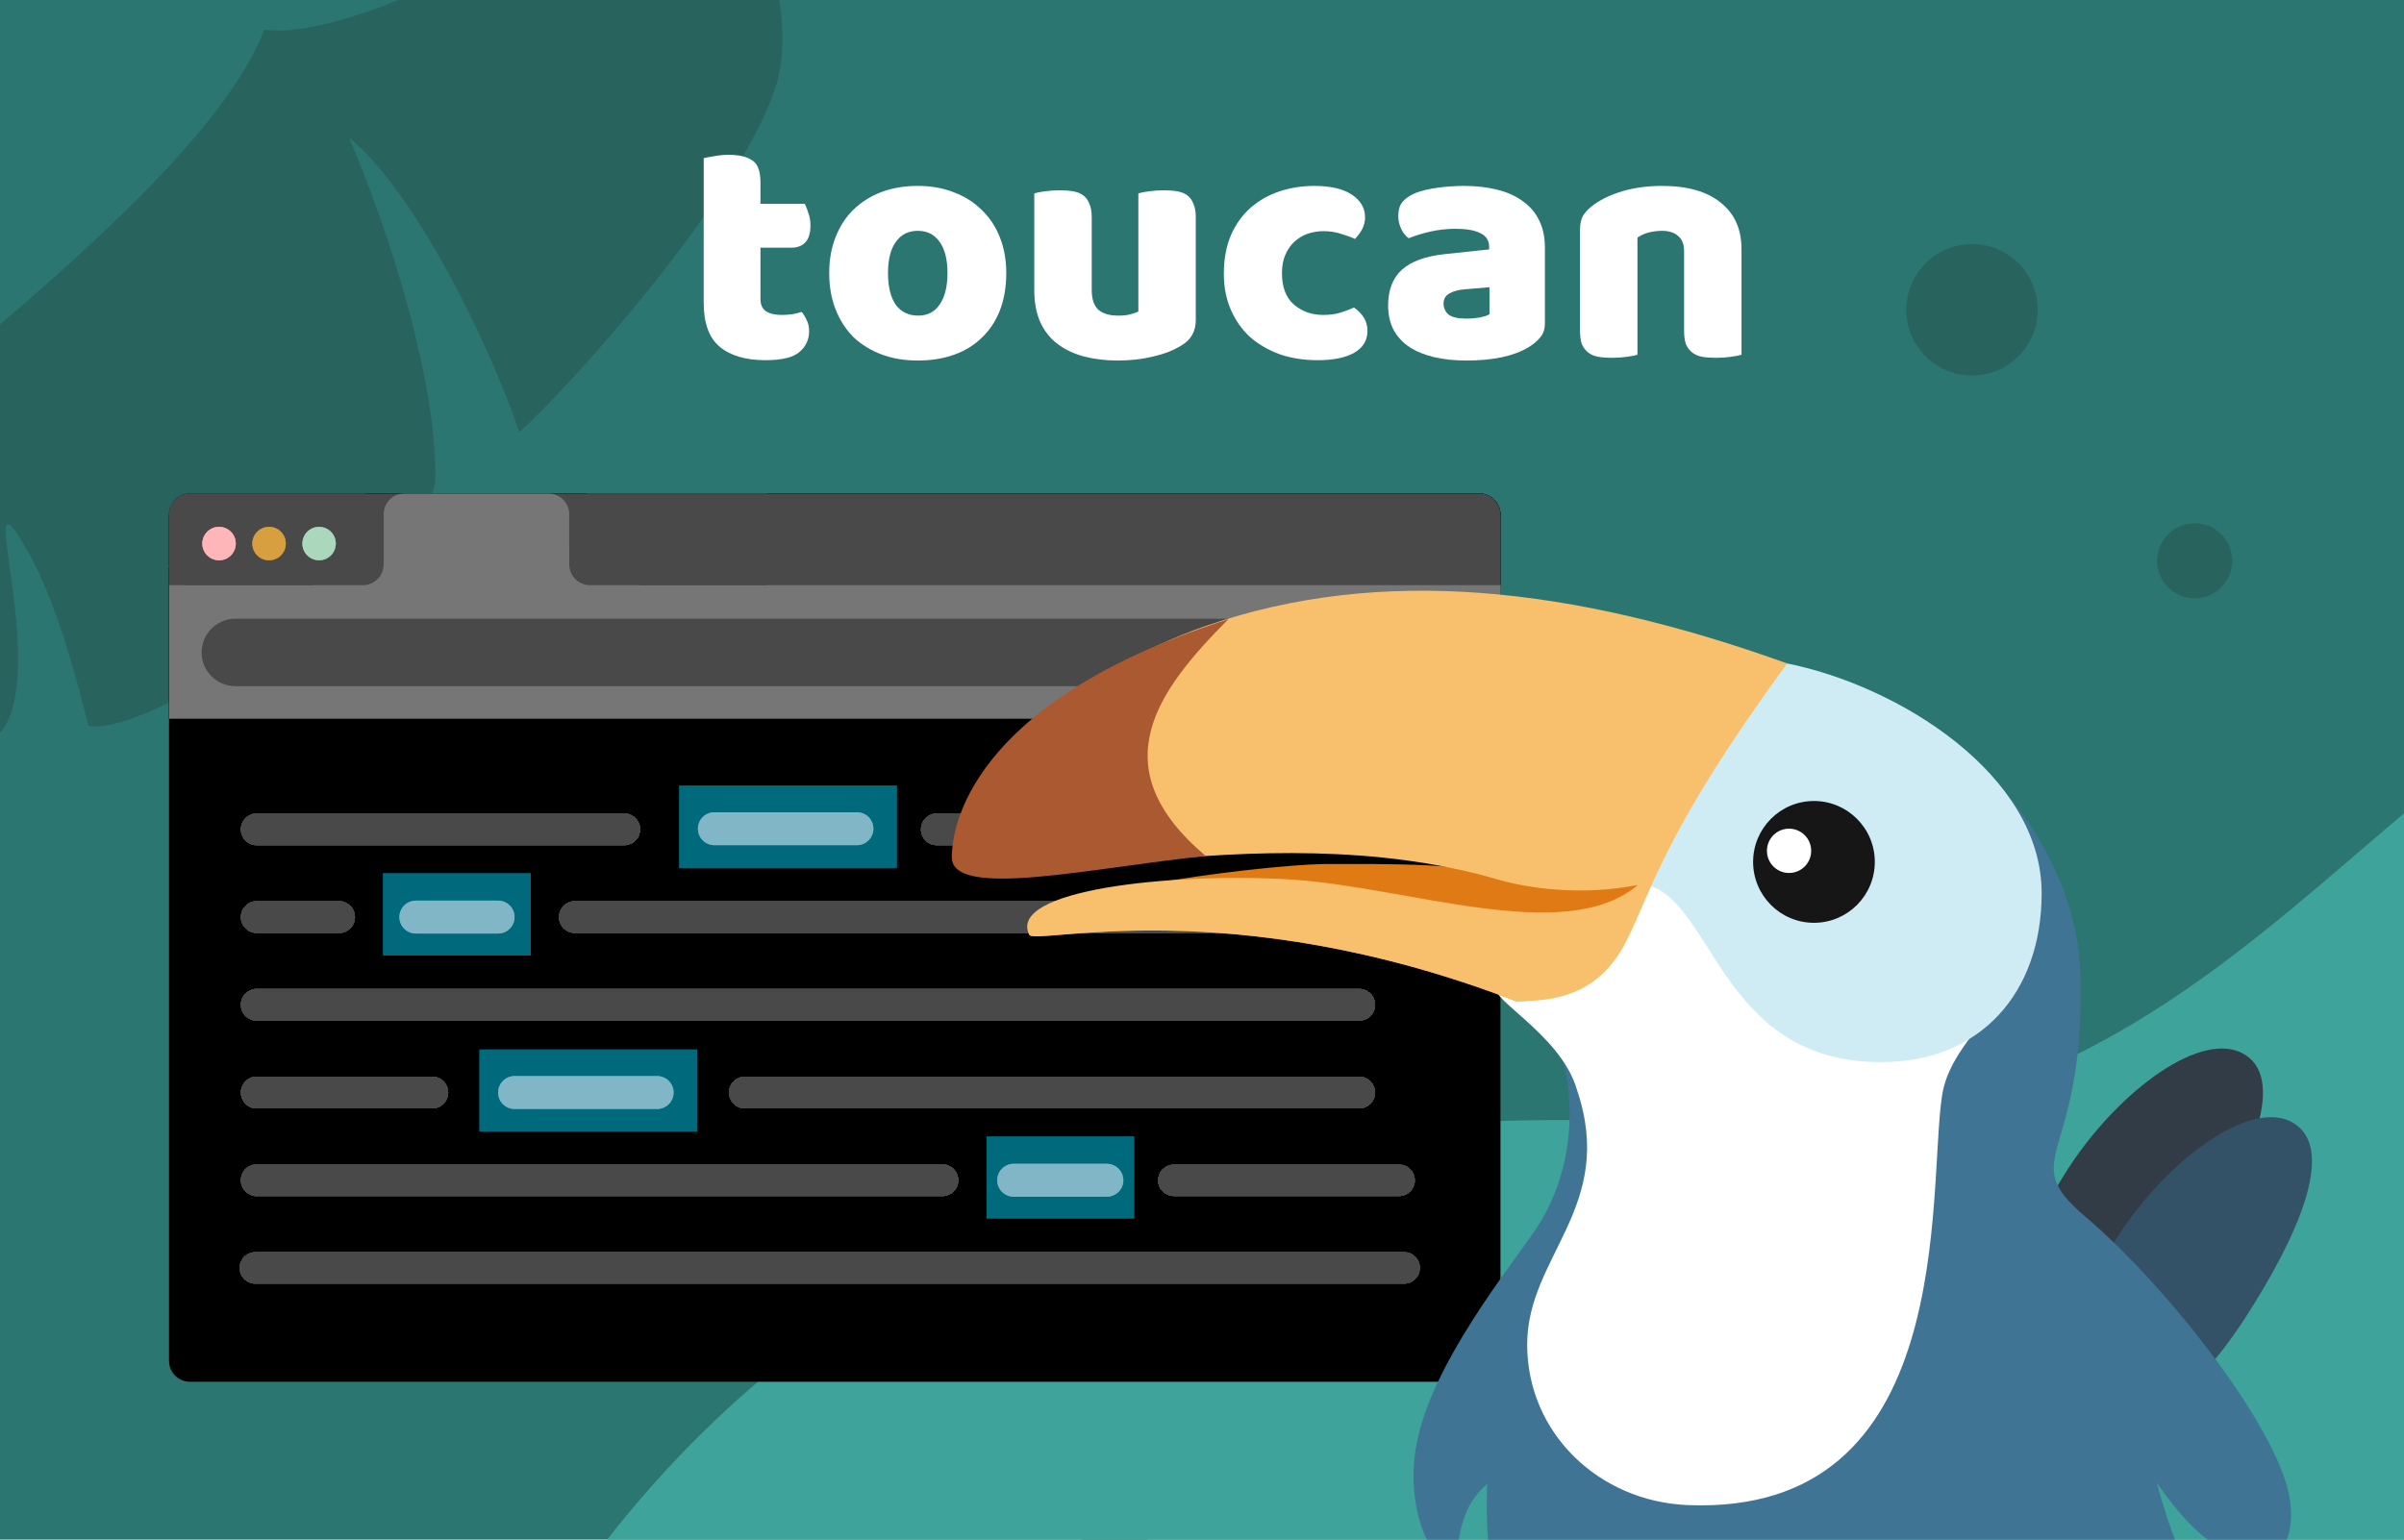
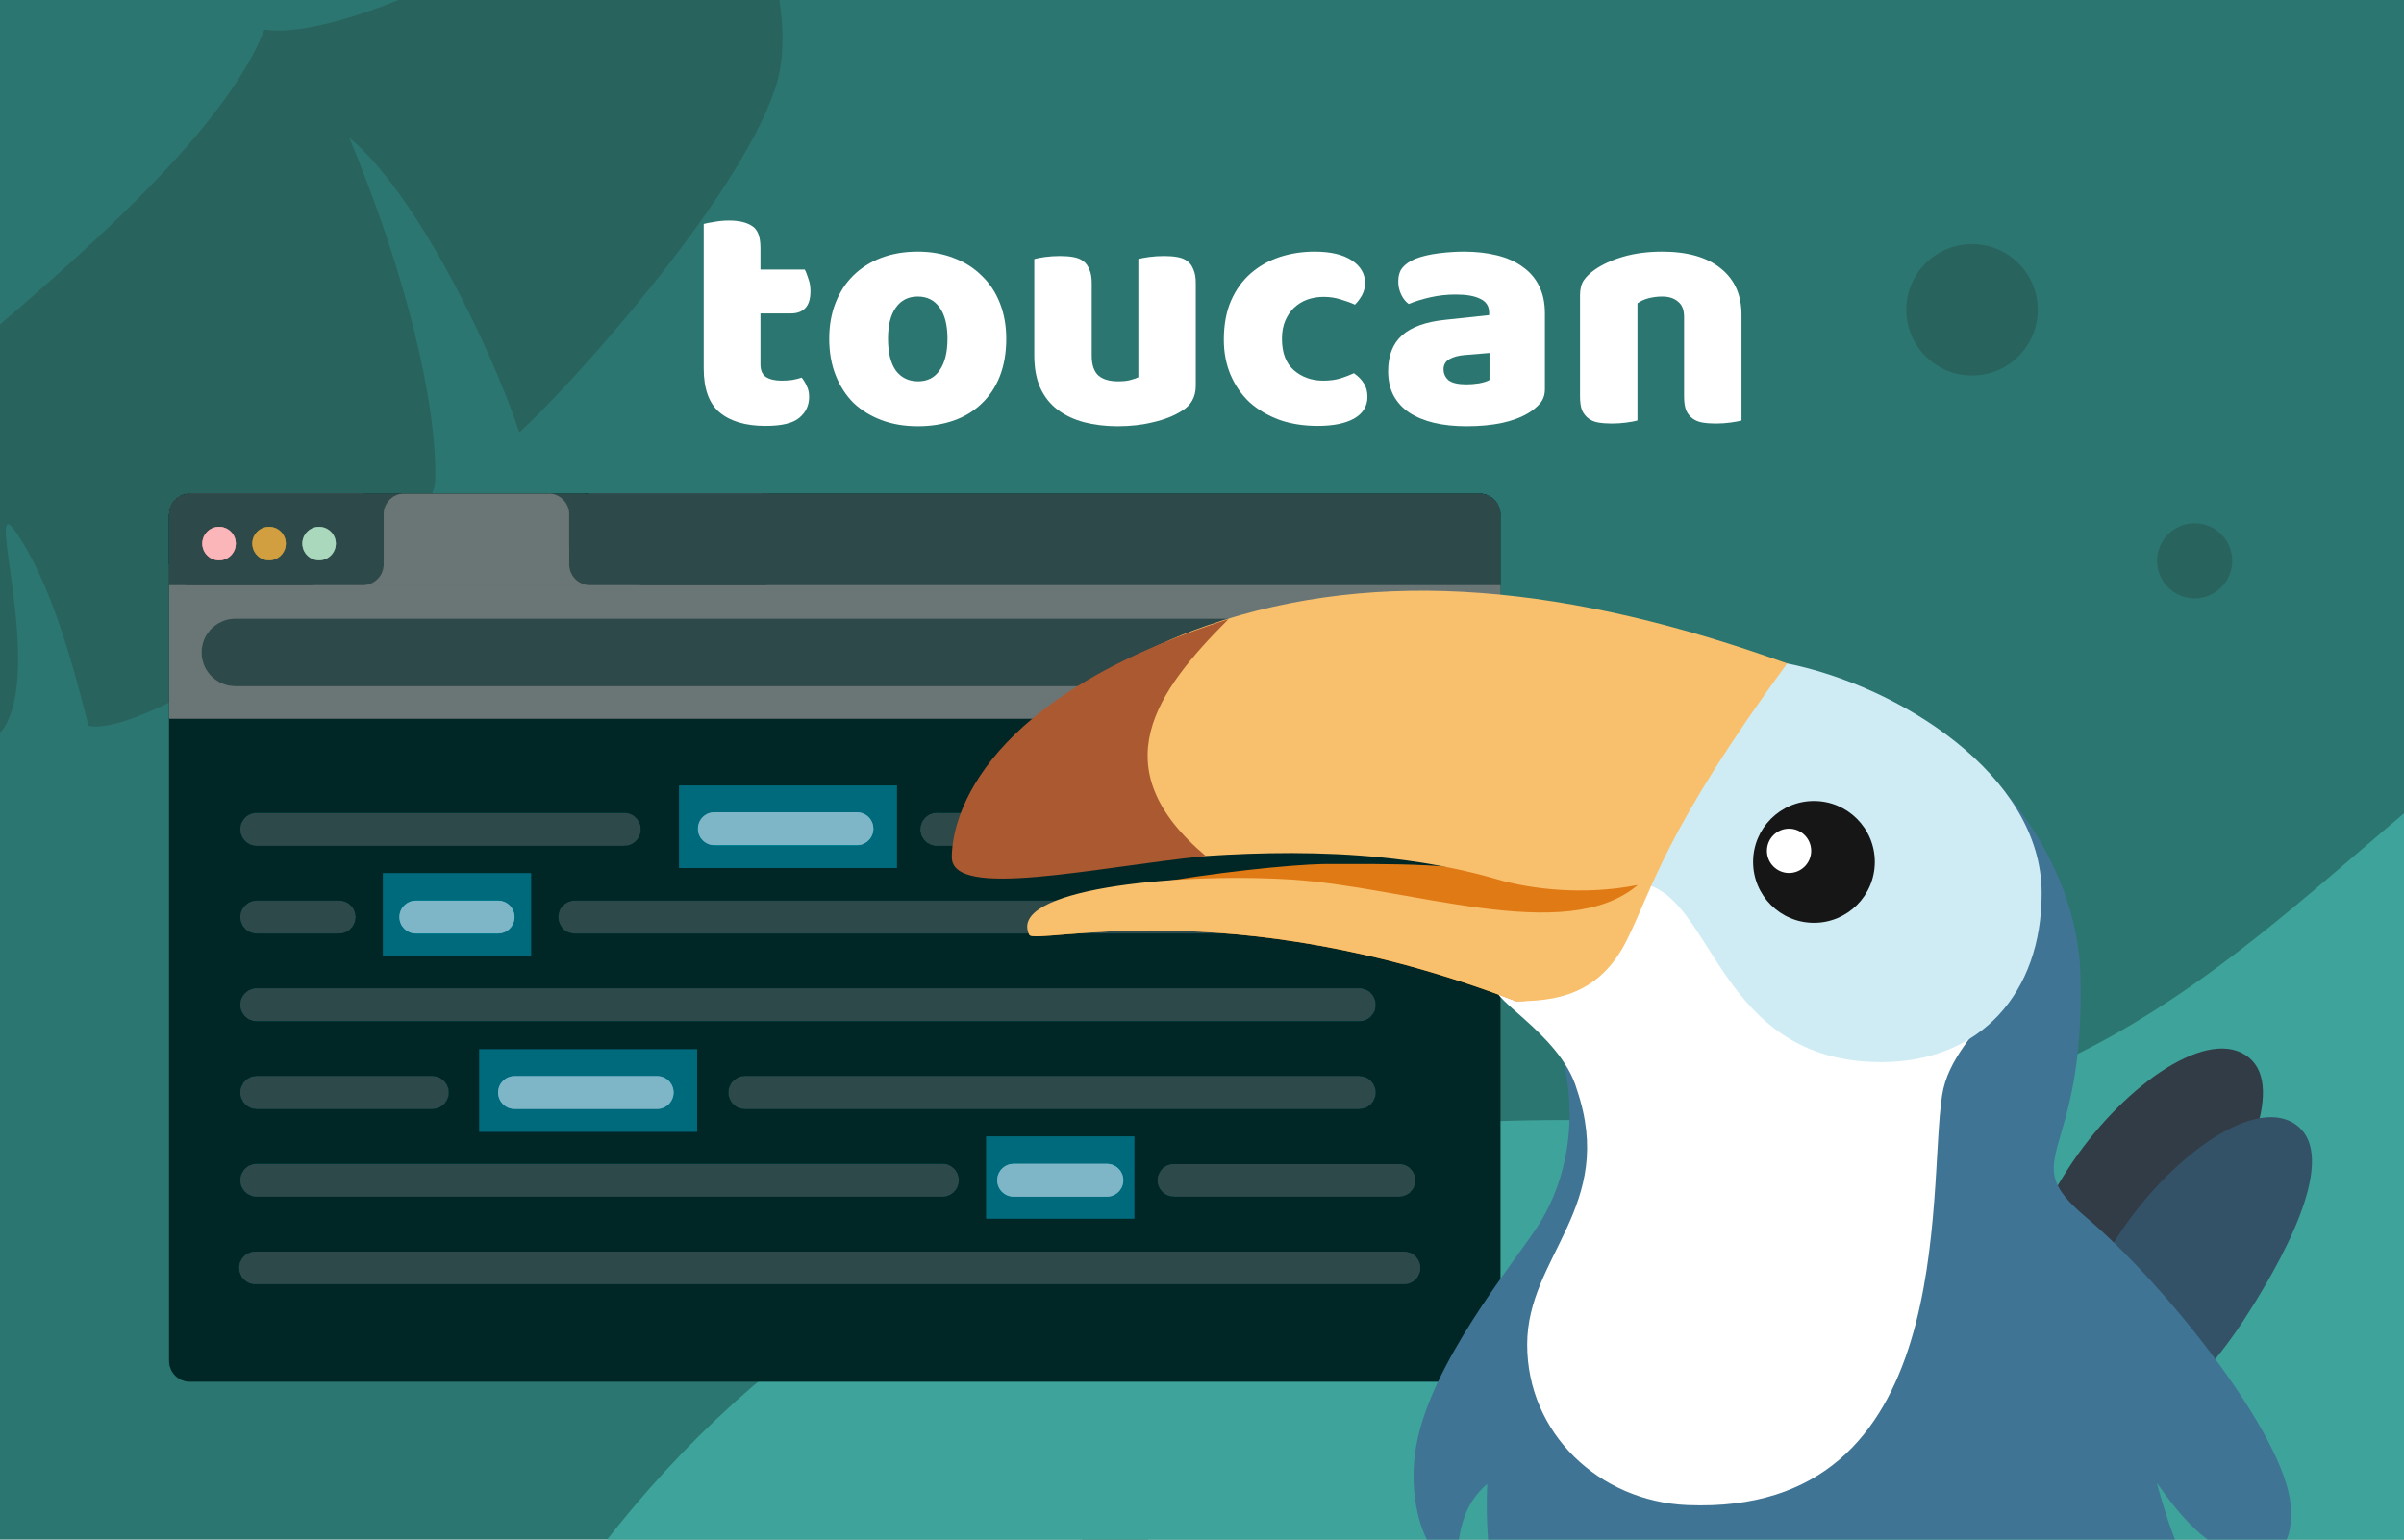
<svg xmlns="http://www.w3.org/2000/svg" width="256" height="164" viewBox="0 0 256 164" fill="none">
  <g clip-path="url(#clip0)">
    <rect width="256" height="164" fill="#2B7670" />
    <path opacity="0.5" d="M36.796 141.445C76.16 107.409 138.911 120.794 117.19 91.903C98.195 66.643 36.796 141.445 36.796 141.445Z" fill="#274F4C" />
    <path opacity="0.5" d="M210 40C213.866 40 217 36.866 217 33C217 29.134 213.866 26 210 26C206.134 26 203 29.134 203 33C203 36.866 206.134 40 210 40Z" fill="#274F4C" />
    <path opacity="0.5" d="M118.747 169.384C120.871 169.384 122.592 167.662 122.592 165.539C122.592 163.415 120.871 161.694 118.747 161.694C116.624 161.694 114.902 163.415 114.902 165.539C114.902 167.662 116.624 169.384 118.747 169.384Z" fill="#274F4C" />
    <path opacity="0.5" d="M233.709 63.74C235.918 63.74 237.708 61.949 237.708 59.74C237.708 57.531 235.918 55.74 233.709 55.74C231.499 55.74 229.708 57.531 229.708 59.74C229.708 61.949 231.499 63.74 233.709 63.74Z" fill="#274F4C" />
    <path opacity="0.5" d="M87.507 80.948C89.895 80.948 91.832 79.227 91.832 77.103C91.832 74.98 89.895 73.258 87.507 73.258C85.118 73.258 83.181 74.98 83.181 77.103C83.181 79.227 85.118 80.948 87.507 80.948Z" fill="#274F4C" />
    <path opacity="0.5" d="M92.694 -92.064C87.511 -74.132 77.915 -52.458 67.939 -33.582C72.768 -26.181 86.735 -3.19 82.555 9.4C78.628 21.228 60.807 41.078 55.309 46.045C51.927 36.046 44.026 20.291 37.197 14.673C43.425 29.601 46.568 43.324 46.346 51.22C46.152 58.18 16.235 78.763 9.425 77.317C7.595 70.007 5.248 61.801 1.695 56.682C-1.859 51.563 4.906 71.56 0.184 77.871C-11.071 87.357 -28.416 84.225 -36.155 90.486C-39.5 88.832 -40.484 84.022 -40.484 84.022C-40.484 84.022 -42.277 85.057 -42.258 89.229C-47.396 88.61 -49.914 85.284 -55.741 88.647C-49.162 66.922 18.512 27.851 28.159 3.159C34.004 3.968 44.381 -0.829 44.381 -0.829C44.381 -0.829 38.864 -0.034 35.191 -3.291C48.687 -14.071 45.078 -31.707 61.413 -36.441C72.657 -51.215 85.561 -79.579 88.97 -92.304C88.97 -92.304 90.694 -94.494 92.694 -92.064Z" fill="#274F4C" />
    <path opacity="0.5" d="M43.238 138.236C56.359 105.159 95.122 86.459 66.567 79.113C35.496 71.125 43.238 138.236 43.238 138.236Z" fill="#274F4C" />
    <path opacity="0.5" d="M36.044 135.91C57.978 145.848 119.21 153.906 105.717 136.201C89.77 115.278 36.044 135.91 36.044 135.91Z" fill="#274F4C" />
    <path d="M41.307 206.939C24.75 250.288 81.162 329.525 186.743 344.061C278.702 356.72 352.433 276.775 374.189 239.092C417.306 168.678 385.777 93.905 322.317 70.797C258.856 47.689 251.404 122.955 183.557 120.02C91.279 112.689 57.864 163.589 41.307 206.939Z" fill="#3EA39A" />
    <g filter="url(#filter0_d)">
      <g clip-path="url(#clip1)">
-         <rect x="18" y="52.576" width="141.783" height="94.611" rx="2.219" fill="white" />
+         <rect x="18" y="52.576" width="141.783" height="94.611" rx="2.219" fill="#f1f1f1" />
        <rect x="18" y="52.576" width="155.356" height="23.969" fill="#EBEBEB" />
        <rect opacity="0.5" x="18" y="62.341" width="155.356" height="14.204" fill="#CDCDCD" />
        <path opacity="0.5" d="M40.86 54.795C40.86 53.569 41.853 52.576 43.079 52.576H58.393C59.618 52.576 60.612 53.569 60.612 54.795V62.341H40.86V54.795Z" fill="#CDCDCD" />
        <path opacity="0.5" d="M33.314 58.346C33.314 57.12 34.307 56.127 35.533 56.127H38.64C39.866 56.127 40.86 57.12 40.86 58.346V62.341H33.314V58.346Z" fill="#CDCDCD" />
        <path d="M18 54.795C18 53.569 18.994 52.576 20.219 52.576H38.64C39.866 52.576 40.86 53.569 40.86 54.795V60.121C40.86 61.347 39.866 62.341 38.64 62.341H20.219C18.994 62.341 18 61.347 18 60.121V54.795Z" fill="#EBEBEB" />
        <path opacity="0.5" d="M60.612 58.346C60.612 57.12 61.606 56.127 62.831 56.127H65.939C67.164 56.127 68.158 57.12 68.158 58.346V62.341H60.612V58.346Z" fill="#CDCDCD" />
        <path d="M60.612 54.795C60.612 53.569 61.606 52.576 62.831 52.576H81.252C82.478 52.576 83.472 53.569 83.472 54.795V60.121C83.472 61.347 82.478 62.341 81.252 62.341H62.831C61.606 62.341 60.612 61.347 60.612 60.121V54.795Z" fill="#EBEBEB" />
        <circle cx="23.326" cy="57.902" r="1.776" fill="#D7323E" />
        <circle cx="28.653" cy="57.902" r="1.776" fill="#F8C06D" />
        <rect x="51.04" y="111.772" width="23.198" height="8.787" fill="#CFECF5" />
        <rect x="72.316" y="83.672" width="23.198" height="8.787" fill="#CFECF5" />
        <rect x="105.023" y="121.051" width="15.769" height="8.761" fill="#CFECF5" />
        <rect x="40.778" y="93.016" width="15.769" height="8.761" fill="#CFECF5" />
        <rect x="25.593" y="86.592" width="42.635" height="3.504" rx="1.752" fill="#EBEBEB" />
        <rect x="98.014" y="86.592" width="48.476" height="3.504" rx="1.752" fill="#EBEBEB" />
        <rect x="25.593" y="95.937" width="12.265" height="3.504" rx="1.752" fill="#EBEBEB" />
        <rect x="59.467" y="95.937" width="87.023" height="3.504" rx="1.752" fill="#EBEBEB" />
        <rect x="25.593" y="105.281" width="120.898" height="3.504" rx="1.752" fill="#EBEBEB" />
        <rect x="25.593" y="114.626" width="22.194" height="3.504" rx="1.752" fill="#EBEBEB" />
        <rect x="53.043" y="114.626" width="18.689" height="3.504" rx="1.752" fill="#83C2D6" />
        <rect x="74.32" y="86.526" width="18.689" height="3.504" rx="1.752" fill="#83C2D6" />
        <rect x="106.191" y="123.971" width="13.433" height="3.504" rx="1.752" fill="#83C2D6" />
        <rect x="42.53" y="95.937" width="12.265" height="3.504" rx="1.752" fill="#83C2D6" />
        <rect x="77.573" y="114.626" width="68.918" height="3.504" rx="1.752" fill="#EBEBEB" />
        <rect x="25.593" y="123.971" width="76.51" height="3.504" rx="1.752" fill="#EBEBEB" />
        <rect x="25.462" y="133.328" width="125.793" height="3.465" rx="1.732" fill="#EBEBEB" />
        <rect x="123.271" y="124" width="27.451" height="3.465" rx="1.732" fill="#EBEBEB" />
        <circle cx="33.979" cy="57.902" r="1.776" fill="#7EC49C" />
        <rect x="21.465" y="65.901" width="134.321" height="7.196" rx="3.598" fill="#EBEBEB" />
      </g>
    </g>
    <path d="M220.225 124.5C214.829 132.857 212.814 140.997 217.291 143.893C221.768 146.789 228.502 141.386 233.898 133.028C239.295 124.671 243.589 115.275 239.112 112.379C234.641 109.483 225.621 116.148 220.225 124.5Z" fill="#323C46" />
    <path d="M225.445 131.813C220.048 140.171 218.033 148.311 222.511 151.207C226.988 154.103 233.722 148.7 239.118 140.342C244.514 131.985 248.809 122.589 244.332 119.693C239.854 116.797 230.835 123.456 225.445 131.813Z" fill="#335267" />
    <path d="M163.611 130.84C160.86 134.963 152.465 145.191 150.845 153.837C149.649 160.213 152.1 166.223 154.379 166.223C155.899 166.223 154.379 161.505 158.374 158.066C158.173 162.543 158.327 174.086 164.394 181.559C172.053 190.996 177.355 192.175 179.122 191.586C180.89 190.996 183.246 186.277 183.246 186.277L183.205 185.982C186.392 186.938 189.768 187.457 193.261 187.457C196.978 187.457 200.56 186.873 203.924 185.799C204.313 186.531 206.775 191.043 208.401 191.586C210.169 192.175 215.471 190.996 223.129 181.559C226.316 177.631 232.732 166.223 232.732 166.223C231.719 164.873 230.517 161.021 229.674 157.966C232.249 161.576 235.006 164.908 238.623 165.634C241.569 166.223 244.337 165.687 243.925 160.325C243.36 153 230.858 137.051 222.128 129.655C214.469 123.167 222.128 123.757 221.539 103.703C221.097 88.727 206.801 73.141 191.831 73.141C176.862 73.141 149.478 98.253 161.449 107.242C163.805 109.011 166.109 110.792 166.751 114.319C167.929 120.807 166.362 126.723 163.611 130.84Z" fill="#3F7494" />
    <path d="M206.811 116.679C205.226 127.006 208.578 161.505 179.711 160.325C170.286 159.942 162.627 152.669 162.627 143.221C162.627 133.772 172.155 128.545 167.929 116.089C166.15 109.849 157.378 105.861 159.682 104.882C165.844 102.264 179.466 69.17 191.313 71.329C197.794 72.509 214.057 79.361 216.237 91.906C218.593 105.472 207.989 109.011 206.811 116.679Z" fill="white" />
    <path d="M217.415 95.15C217.415 105.738 210.905 113.14 200.331 113.14C182.77 113.14 182.511 95.15 174.744 94.112C174.744 83.525 179.947 68.597 190.316 70.673C202.098 73.032 217.415 82.469 217.415 95.15Z" fill="#CFECF5" />
    <path d="M173.231 98.984C173.231 101.102 168.607 106.652 161.449 106.652C130.815 94.856 110.196 100.754 109.607 99.574C107.487 95.33 134.186 92.175 140.829 92.041C148.034 92.041 156.111 91.853 162.038 93.676C164.165 94.331 171.552 90.851 173.82 91.906C176.088 92.962 173.231 98.542 173.231 98.984Z" fill="#E07A15" />
    <path d="M128.588 66.615C114.579 71.434 101.263 82.676 103.03 91.523C104.049 96.619 133.843 86.203 159.469 93.676C162.827 94.655 168.518 95.445 174.409 94.266C166.718 100.843 149.89 94.417 137.295 93.676C124.7 92.935 107.221 94.796 109.607 99.574C110.196 100.754 130.815 94.856 161.449 106.652C165.52 106.652 170.286 106.062 173.231 100.164C176 94.614 177.355 88.368 190.316 70.673C167.34 62.416 147.027 60.275 128.588 66.615Z" fill="#F8C06D" />
    <path d="M128.402 91.186C116.619 92.366 101.359 95.876 101.359 91.317C101.359 86.757 104.894 74.212 130.815 65.954C123.156 73.622 117.209 81.749 128.402 91.186Z" fill="#AB5930" />
    <path d="M193.167 98.3C196.746 98.3 199.647 95.395 199.647 91.812C199.647 88.229 196.746 85.324 193.167 85.324C189.588 85.324 186.687 88.229 186.687 91.812C186.687 95.395 189.588 98.3 193.167 98.3Z" fill="#161616" />
    <path d="M190.516 92.992C191.817 92.992 192.872 91.935 192.872 90.632C192.872 89.329 191.817 88.273 190.516 88.273C189.214 88.273 188.159 89.329 188.159 90.632C188.159 91.935 189.214 92.992 190.516 92.992Z" fill="white" />
-     <g transform="translate(-60, -12) scale(1.5)">
+     <g transform="translate(-60, -5) scale(1.5)">
      <path d="M93.987 29.213C93.987 29.629 94.115 29.925 94.371 30.101C94.643 30.277 95.019 30.365 95.498 30.365C95.738 30.365 95.986 30.349 96.242 30.317C96.498 30.269 96.722 30.213 96.914 30.149C97.058 30.325 97.177 30.524 97.273 30.748C97.385 30.956 97.441 31.212 97.441 31.516C97.441 32.124 97.209 32.619 96.746 33.003C96.298 33.387 95.498 33.579 94.347 33.579C92.94 33.579 91.853 33.259 91.085 32.619C90.334 31.98 89.958 30.94 89.958 29.501V19.235C90.134 19.187 90.381 19.139 90.701 19.091C91.037 19.027 91.389 18.995 91.757 18.995C92.46 18.995 93.004 19.123 93.388 19.379C93.787 19.619 93.987 20.139 93.987 20.938V22.473H97.129C97.225 22.649 97.313 22.873 97.393 23.145C97.489 23.401 97.537 23.689 97.537 24.008C97.537 24.568 97.409 24.976 97.153 25.232C96.914 25.471 96.586 25.591 96.17 25.591H93.987V29.213Z" fill="white" />
      <path d="M111.438 27.39C111.438 28.382 111.286 29.269 110.982 30.053C110.678 30.82 110.247 31.468 109.687 31.996C109.143 32.523 108.488 32.923 107.72 33.195C106.952 33.467 106.097 33.603 105.154 33.603C104.21 33.603 103.355 33.459 102.587 33.171C101.819 32.883 101.156 32.475 100.596 31.948C100.053 31.404 99.629 30.748 99.325 29.981C99.021 29.213 98.869 28.35 98.869 27.39C98.869 26.447 99.021 25.591 99.325 24.824C99.629 24.056 100.053 23.409 100.596 22.881C101.156 22.337 101.819 21.922 102.587 21.634C103.355 21.346 104.21 21.202 105.154 21.202C106.097 21.202 106.952 21.354 107.72 21.658C108.488 21.946 109.143 22.361 109.687 22.905C110.247 23.433 110.678 24.08 110.982 24.848C111.286 25.615 111.438 26.463 111.438 27.39ZM103.043 27.39C103.043 28.366 103.227 29.117 103.594 29.645C103.978 30.157 104.506 30.413 105.177 30.413C105.849 30.413 106.361 30.149 106.713 29.621C107.08 29.093 107.264 28.35 107.264 27.39C107.264 26.431 107.08 25.695 106.713 25.184C106.345 24.656 105.825 24.392 105.154 24.392C104.482 24.392 103.962 24.656 103.594 25.184C103.227 25.695 103.043 26.431 103.043 27.39Z" fill="white" />
      <path d="M113.427 21.73C113.587 21.682 113.835 21.634 114.171 21.586C114.522 21.538 114.882 21.514 115.25 21.514C115.602 21.514 115.914 21.538 116.186 21.586C116.473 21.634 116.713 21.73 116.905 21.874C117.097 22.017 117.241 22.217 117.337 22.473C117.449 22.713 117.505 23.033 117.505 23.433V28.59C117.505 29.245 117.665 29.717 117.984 30.005C118.304 30.277 118.768 30.413 119.376 30.413C119.743 30.413 120.039 30.381 120.263 30.317C120.503 30.253 120.687 30.189 120.815 30.125V21.73C120.975 21.682 121.223 21.634 121.558 21.586C121.91 21.538 122.27 21.514 122.638 21.514C122.99 21.514 123.301 21.538 123.573 21.586C123.861 21.634 124.101 21.73 124.293 21.874C124.485 22.017 124.629 22.217 124.724 22.473C124.836 22.713 124.892 23.033 124.892 23.433V30.724C124.892 31.524 124.557 32.124 123.885 32.523C123.325 32.875 122.654 33.139 121.87 33.315C121.103 33.507 120.263 33.603 119.352 33.603C118.488 33.603 117.689 33.507 116.953 33.315C116.233 33.123 115.61 32.827 115.082 32.427C114.554 32.028 114.147 31.516 113.859 30.892C113.571 30.253 113.427 29.485 113.427 28.59V21.73Z" fill="white" />
      <path d="M133.96 24.416C133.56 24.416 133.176 24.48 132.808 24.608C132.457 24.736 132.145 24.928 131.873 25.184C131.617 25.424 131.409 25.727 131.249 26.095C131.09 26.463 131.01 26.895 131.01 27.39C131.01 28.382 131.289 29.125 131.849 29.621C132.425 30.117 133.12 30.365 133.936 30.365C134.416 30.365 134.831 30.309 135.183 30.197C135.535 30.085 135.847 29.965 136.119 29.837C136.438 30.061 136.678 30.309 136.838 30.581C136.998 30.836 137.078 31.148 137.078 31.516C137.078 32.172 136.766 32.683 136.143 33.051C135.519 33.403 134.655 33.579 133.552 33.579C132.545 33.579 131.633 33.435 130.818 33.147C130.002 32.843 129.299 32.427 128.707 31.9C128.131 31.356 127.684 30.708 127.364 29.957C127.044 29.205 126.884 28.374 126.884 27.462C126.884 26.407 127.052 25.488 127.388 24.704C127.739 23.904 128.211 23.249 128.803 22.737C129.395 22.225 130.074 21.842 130.842 21.586C131.625 21.33 132.449 21.202 133.312 21.202C134.464 21.202 135.351 21.41 135.975 21.826C136.598 22.241 136.91 22.777 136.91 23.433C136.91 23.736 136.838 24.024 136.694 24.296C136.55 24.552 136.382 24.776 136.191 24.968C135.919 24.84 135.591 24.72 135.207 24.608C134.823 24.48 134.408 24.416 133.96 24.416Z" fill="white" />
      <path d="M144.112 30.628C144.384 30.628 144.68 30.605 145 30.556C145.335 30.492 145.583 30.413 145.743 30.317V28.398L144.016 28.542C143.568 28.574 143.201 28.67 142.913 28.829C142.625 28.989 142.481 29.229 142.481 29.549C142.481 29.869 142.601 30.133 142.841 30.341C143.097 30.532 143.52 30.628 144.112 30.628ZM143.92 21.202C144.784 21.202 145.567 21.29 146.271 21.466C146.99 21.642 147.598 21.914 148.094 22.281C148.605 22.633 148.997 23.089 149.269 23.649C149.541 24.192 149.677 24.84 149.677 25.591V30.964C149.677 31.38 149.557 31.724 149.317 31.996C149.093 32.252 148.821 32.475 148.501 32.667C147.462 33.291 145.999 33.603 144.112 33.603C143.265 33.603 142.497 33.523 141.809 33.363C141.138 33.203 140.554 32.963 140.058 32.643C139.579 32.324 139.203 31.916 138.931 31.42C138.675 30.924 138.547 30.349 138.547 29.693C138.547 28.59 138.875 27.742 139.531 27.151C140.186 26.559 141.202 26.191 142.577 26.047L145.719 25.711V25.544C145.719 25.08 145.511 24.752 145.095 24.56C144.696 24.352 144.112 24.248 143.344 24.248C142.737 24.248 142.145 24.312 141.57 24.44C140.994 24.568 140.474 24.728 140.01 24.92C139.803 24.776 139.627 24.56 139.483 24.272C139.339 23.968 139.267 23.657 139.267 23.337C139.267 22.921 139.363 22.593 139.555 22.353C139.763 22.098 140.074 21.882 140.49 21.706C140.954 21.53 141.498 21.402 142.121 21.322C142.761 21.242 143.36 21.202 143.92 21.202Z" fill="white" />
      <path d="M159.558 25.831C159.558 25.336 159.414 24.976 159.126 24.752C158.854 24.512 158.478 24.392 157.999 24.392C157.679 24.392 157.359 24.432 157.039 24.512C156.735 24.592 156.471 24.712 156.248 24.872V33.195C156.088 33.243 155.832 33.291 155.48 33.339C155.144 33.387 154.792 33.411 154.425 33.411C154.073 33.411 153.753 33.387 153.465 33.339C153.193 33.291 152.962 33.195 152.77 33.051C152.578 32.907 152.426 32.715 152.314 32.475C152.218 32.219 152.17 31.892 152.17 31.492V24.296C152.17 23.864 152.258 23.513 152.434 23.241C152.626 22.969 152.882 22.721 153.201 22.497C153.745 22.113 154.425 21.802 155.24 21.562C156.072 21.322 156.991 21.202 157.999 21.202C159.805 21.202 161.197 21.602 162.172 22.401C163.148 23.185 163.635 24.28 163.635 25.687V33.195C163.475 33.243 163.219 33.291 162.868 33.339C162.532 33.387 162.18 33.411 161.812 33.411C161.461 33.411 161.141 33.387 160.853 33.339C160.581 33.291 160.349 33.195 160.157 33.051C159.965 32.907 159.813 32.715 159.702 32.475C159.606 32.219 159.558 31.892 159.558 31.492V25.831Z" fill="white" />
    </g>
  </g>
  <defs>
    <filter id="filter0_d" filterUnits="userSpaceOnUse">
-       <feColorMatrix in="SourceGraphic" type="matrix" values="0.2 -0.6 -0.6 0 0.9 -0.6 0.2 -0.6 0 0.9 -0.6 -0.6 0.2 0 0.9 0 0 0 1 0" />
+       <feColorMatrix in="SourceGraphic" type="matrix" values="0.15 -0.6 -0.6 0 0.9 -0.6 0.2 -0.6 0 0.9 -0.6 -0.6 0.2 0 0.9 0 0 0 1 0" />
    </filter>
    <clipPath id="clip0">
      <rect width="256" height="164" fill="white" />
    </clipPath>
    <clipPath id="clip1">
      <rect x="18" y="52.576" width="141.783" height="94.611" rx="2.219" fill="white" />
    </clipPath>
  </defs>
</svg>
